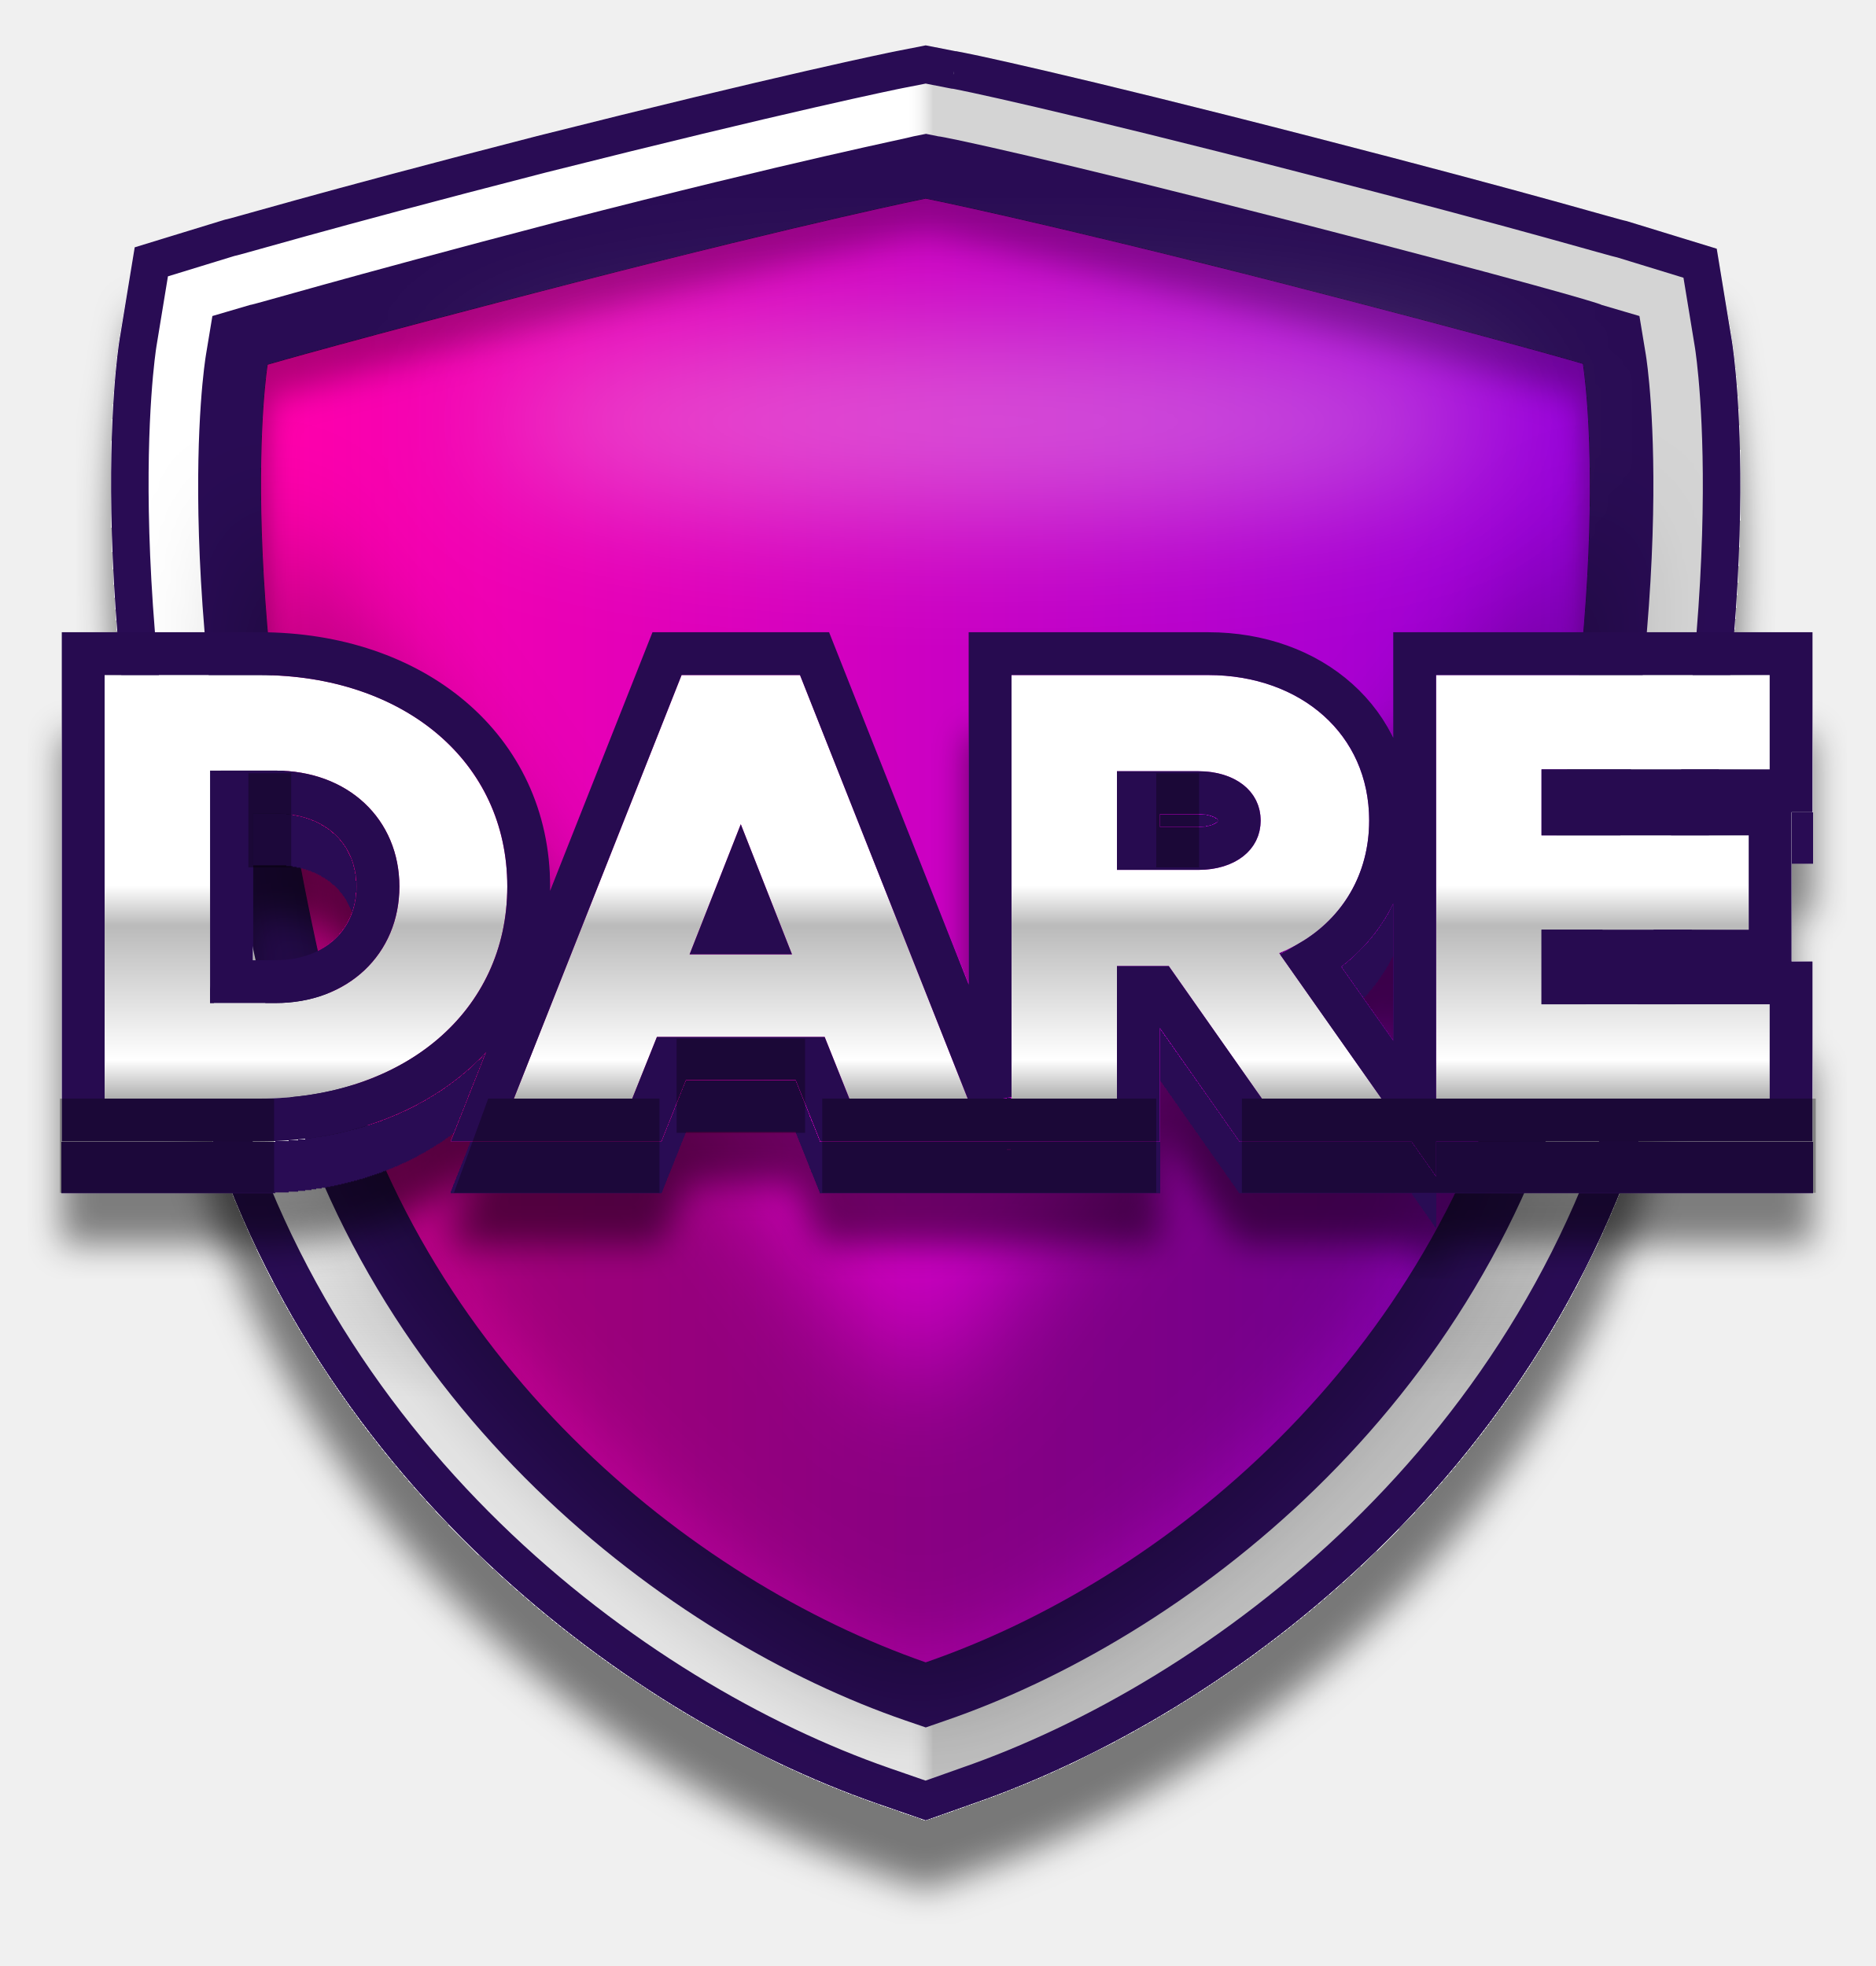
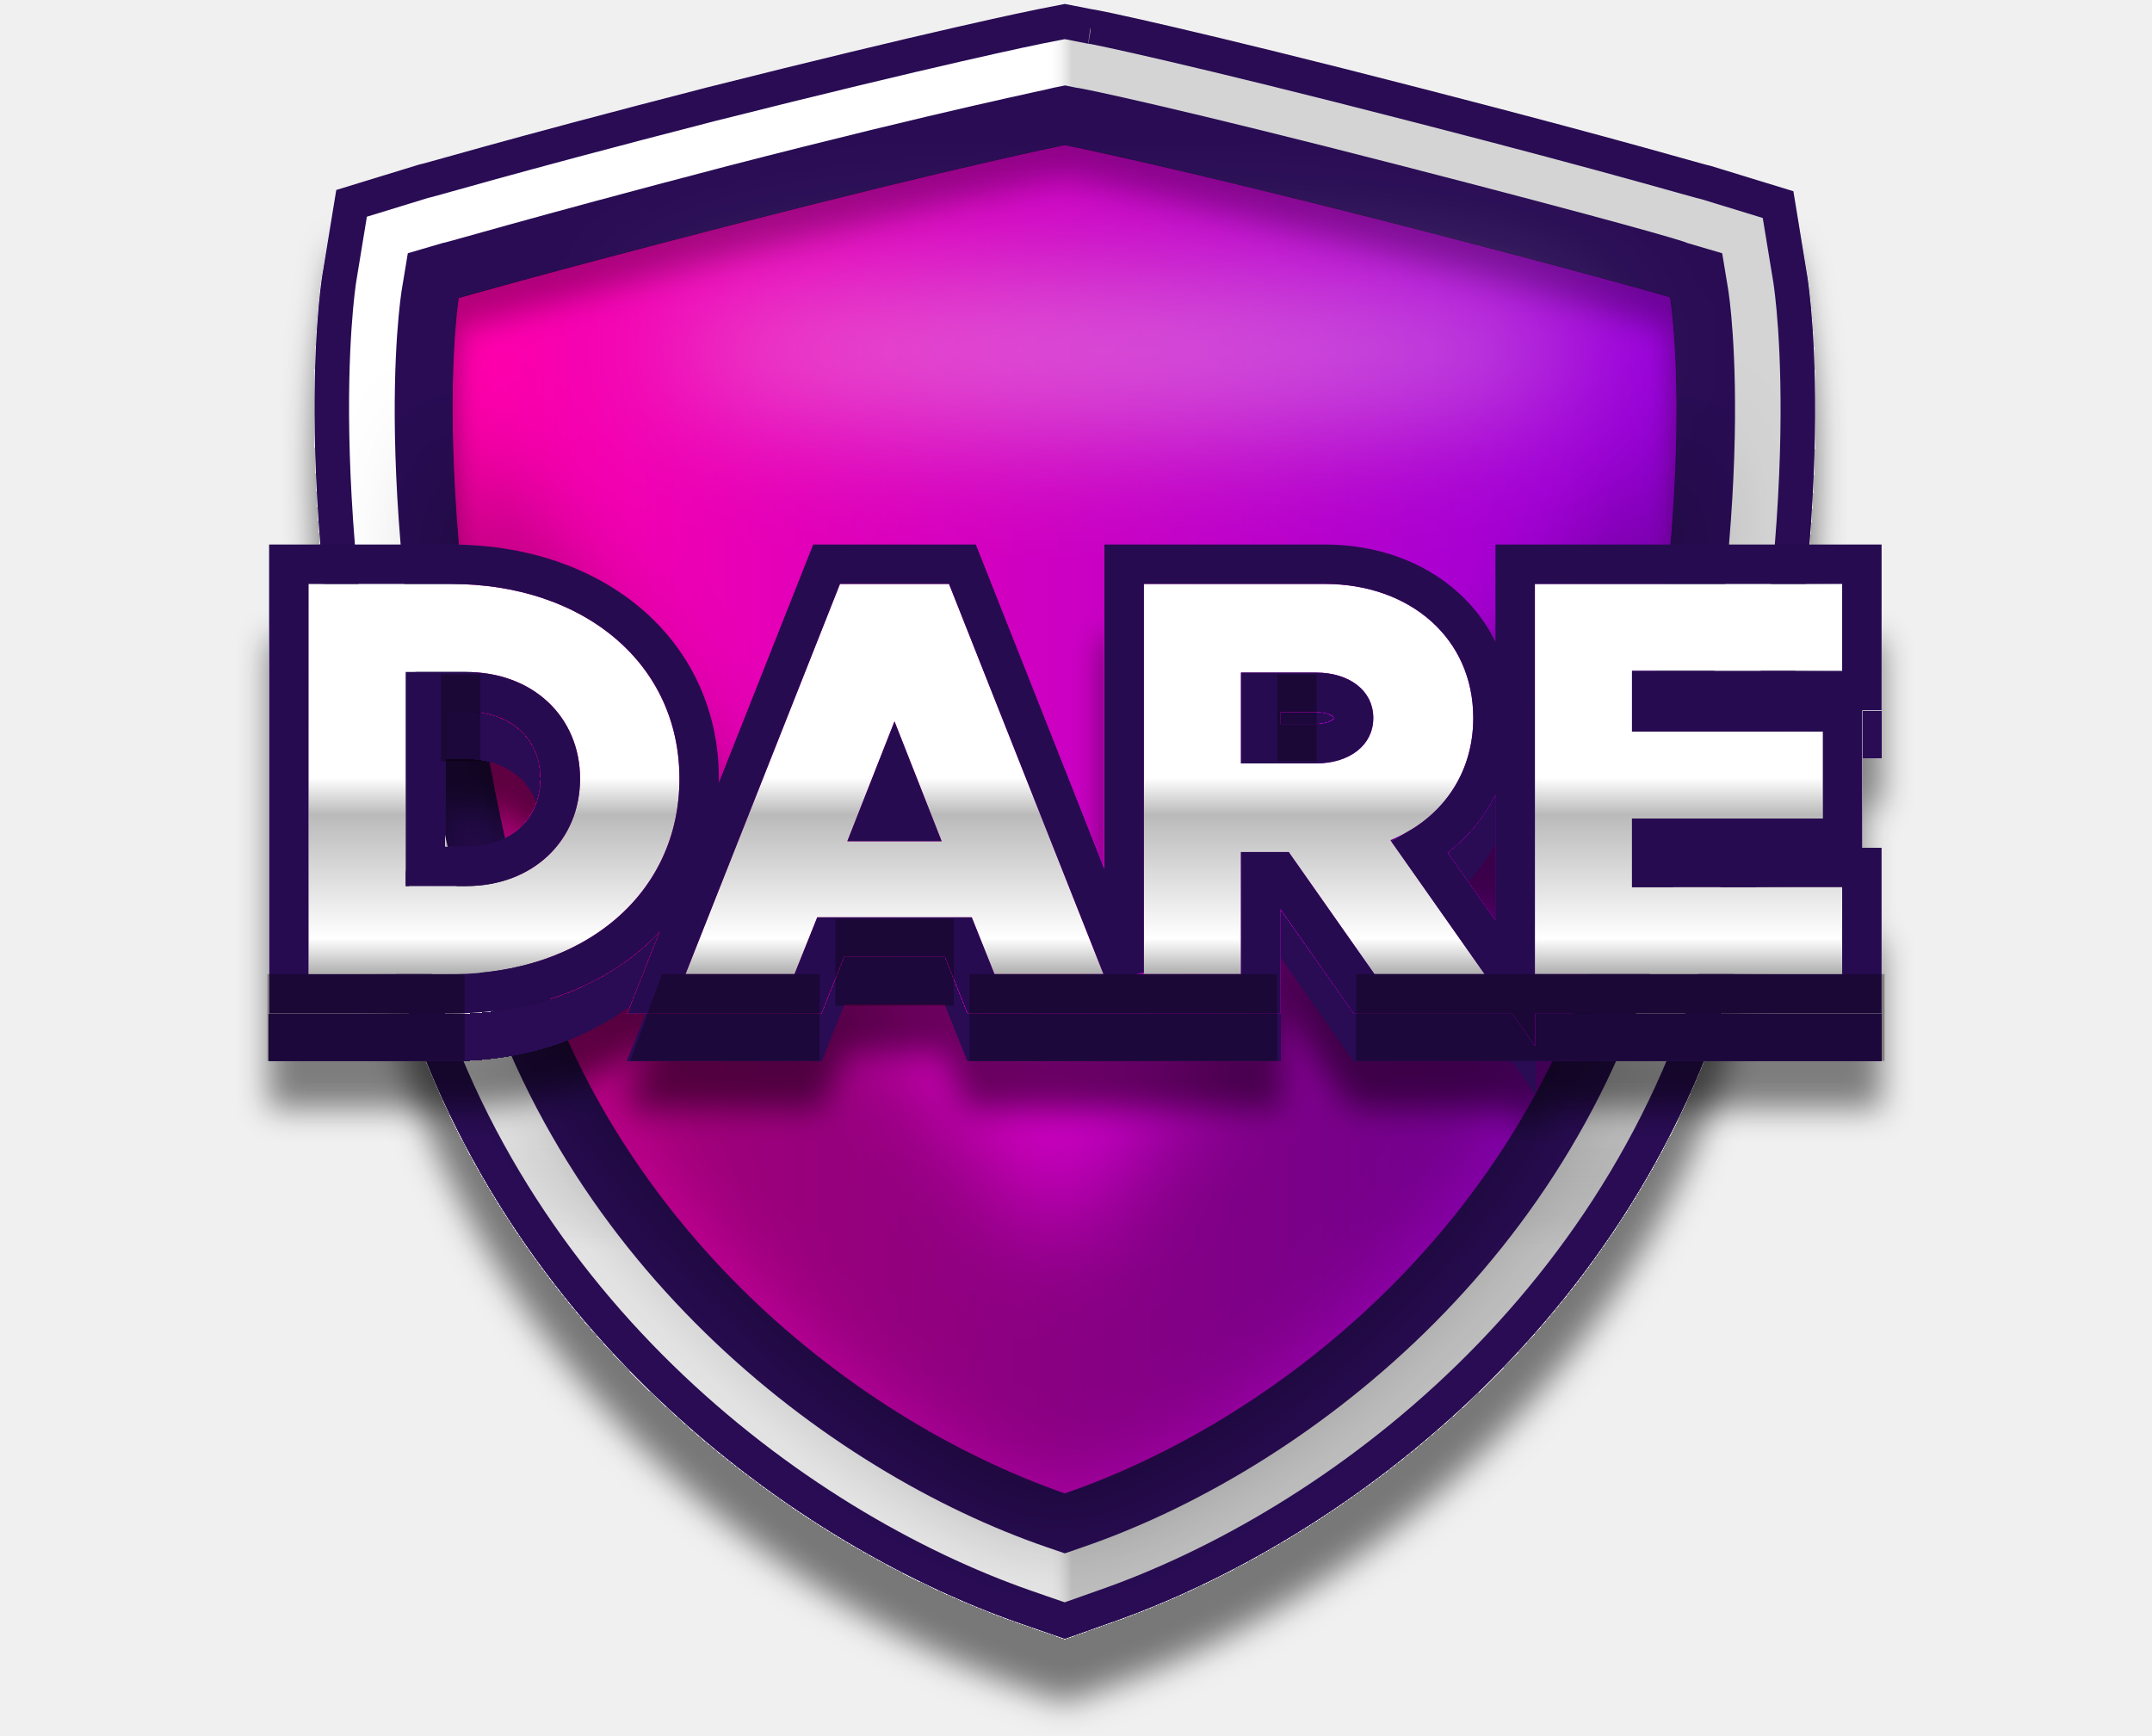
- <svg xmlns="http://www.w3.org/2000/svg" width="62" height="65" viewBox="0 0 219 220" fill="none">
+ <svg xmlns="http://www.w3.org/2000/svg" width="62" height="50" viewBox="0 0 219 220" fill="none">
  <g filter="url(#filter0_d_4374_12455)">
    <path d="M108.083 207.789L102.365 205.807C72.544 195.412 33.594 166.435 21.867 118.227C9.133 65.893 13.746 36.234 13.941 34.967L15.727 24.084L26.317 20.836C26.707 20.836 36.063 17.945 62.701 11.09C90.931 3.976 103.925 1.312 104.607 1.182L108.083 0.5L111.559 1.182C112.079 1.182 125.268 3.976 153.465 11.253C179.973 18.075 189.459 20.998 189.848 20.998L200.439 24.247L202.225 35.129C202.42 36.396 207.033 66.055 194.299 118.389C182.572 166.435 143.622 195.412 113.67 205.807L108.083 207.789ZM48.018 51.372C48.359 71.106 51.02 90.732 55.944 109.845C63.611 141.389 87.682 161.53 108.083 170.398C128.516 161.53 152.555 141.389 160.059 109.943C164.998 90.833 167.648 71.204 167.953 51.469C162.431 49.975 154.959 47.961 144.564 45.33C125.592 40.294 113.67 37.533 108.083 36.234C102.593 37.436 90.573 40.197 71.439 45.135C61.207 47.864 53.54 49.878 48.018 51.372Z" fill="white" />
    <path d="M108.083 207.789L102.365 205.807C72.544 195.412 33.594 166.435 21.867 118.227C9.133 65.893 13.746 36.234 13.941 34.967L15.727 24.084L26.317 20.836C26.707 20.836 36.063 17.945 62.701 11.09C90.931 3.976 103.925 1.312 104.607 1.182L108.083 0.5L111.559 1.182C112.079 1.182 125.268 3.976 153.465 11.253C179.973 18.075 189.459 20.998 189.848 20.998L200.439 24.247L202.225 35.129C202.42 36.396 207.033 66.055 194.299 118.389C182.572 166.435 143.622 195.412 113.67 205.807L108.083 207.789ZM48.018 51.372C48.359 71.106 51.02 90.732 55.944 109.845C63.611 141.389 87.682 161.53 108.083 170.398C128.516 161.53 152.555 141.389 160.059 109.943C164.998 90.833 167.648 71.204 167.953 51.469C162.431 49.975 154.959 47.961 144.564 45.33C125.592 40.294 113.67 37.533 108.083 36.234C102.593 37.436 90.573 40.197 71.439 45.135C61.207 47.864 53.54 49.878 48.018 51.372Z" fill="url(#paint0_linear_4374_12455)" fill-opacity="0.42" />
    <path d="M108.083 207.789L102.365 205.807C72.544 195.412 33.594 166.435 21.867 118.227C9.133 65.893 13.746 36.234 13.941 34.967L15.727 24.084L26.317 20.836C26.707 20.836 36.063 17.945 62.701 11.09C90.931 3.976 103.925 1.312 104.607 1.182L108.083 0.5L111.559 1.182C112.079 1.182 125.268 3.976 153.465 11.253C179.973 18.075 189.459 20.998 189.848 20.998L200.439 24.247L202.225 35.129C202.42 36.396 207.033 66.055 194.299 118.389C182.572 166.435 143.622 195.412 113.67 205.807L108.083 207.789ZM48.018 51.372C48.359 71.106 51.02 90.732 55.944 109.845C63.611 141.389 87.682 161.53 108.083 170.398C128.516 161.53 152.555 141.389 160.059 109.943C164.998 90.833 167.648 71.204 167.953 51.469C162.431 49.975 154.959 47.961 144.564 45.33C125.592 40.294 113.67 37.533 108.083 36.234C102.593 37.436 90.573 40.197 71.439 45.135C61.207 47.864 53.54 49.878 48.018 51.372Z" fill="url(#paint1_linear_4374_12455)" />
    <path d="M23.994 117.709L23.994 117.709C11.387 65.898 15.911 36.559 16.102 35.313L16.103 35.311L17.668 25.779L26.816 22.973C26.882 22.96 26.947 22.945 27.002 22.932C27.131 22.902 27.289 22.861 27.467 22.813C27.826 22.717 28.34 22.574 29.012 22.385C29.252 22.318 29.513 22.244 29.796 22.165C31.11 21.796 32.902 21.292 35.249 20.644C40.953 19.068 49.938 16.635 63.241 13.212C91.45 6.103 104.395 3.451 105.017 3.333L105.029 3.331L108.083 2.731L111.137 3.331L111.346 3.372H111.425C111.43 3.373 111.436 3.374 111.442 3.374C111.548 3.392 111.709 3.422 111.934 3.466C112.38 3.553 113.033 3.687 113.901 3.873C115.635 4.245 118.2 4.819 121.635 5.621C128.503 7.224 138.833 9.738 152.918 13.373L152.919 13.373C166.161 16.781 175.147 19.214 180.868 20.794C183.205 21.44 184.997 21.943 186.317 22.314C186.614 22.397 186.886 22.473 187.136 22.543C187.813 22.733 188.331 22.877 188.694 22.974C188.874 23.022 189.033 23.064 189.162 23.094C189.218 23.108 189.283 23.122 189.35 23.136L198.498 25.942L200.061 35.462L200.063 35.476C200.255 36.72 204.778 66.059 192.172 117.87C180.666 165.008 142.403 193.517 112.952 203.738L112.945 203.741L112.938 203.743L108.075 205.468L103.086 203.739C103.085 203.739 103.084 203.739 103.082 203.738C73.762 193.516 35.501 165.009 23.994 117.709ZM111.34 3.359C111.34 3.359 111.344 3.359 111.353 3.36C111.345 3.36 111.341 3.359 111.34 3.359ZM47.446 49.258L45.799 49.704L45.828 51.41C46.173 71.311 48.855 91.103 53.82 110.378C61.694 142.749 86.365 163.344 107.21 172.406L108.082 172.785L108.955 172.407C129.831 163.346 154.473 142.75 162.184 110.471C167.163 91.2 169.835 71.405 170.143 51.503L170.169 49.801L168.525 49.356C163 47.861 155.519 45.844 145.113 43.21C126.443 38.255 114.586 35.498 108.872 34.169L108.579 34.101L108.097 33.989L107.615 34.095C102.095 35.303 90.049 38.071 70.892 43.015L70.884 43.017L70.875 43.019C66.713 44.129 62.972 45.122 59.626 46.009C54.755 47.302 50.722 48.372 47.446 49.258Z" stroke="url(#paint2_linear_4374_12455)" stroke-width="4.379" />
  </g>
  <path d="M108.089 196.939L105.717 196.127C78.332 186.706 42.566 160.003 31.813 115.823C19.469 65.471 23.855 37.793 24.049 36.624L24.797 32.108L29.215 30.809C29.604 30.809 38.96 27.95 65.273 21.064C93.211 13.852 106.14 11.318 106.659 11.123L108.121 10.831L109.551 11.123C110.103 11.123 123 13.852 150.969 21.064C177.282 27.853 186.703 30.582 186.996 30.809L191.414 32.108L192.161 36.624C192.356 37.793 196.644 65.471 184.397 115.823C173.612 160.003 137.845 186.706 110.428 196.127L108.089 196.939ZM38.05 43.478C37.466 52.834 37.303 76.483 46.009 112.38C55.203 149.543 84.439 172.672 108.089 181.443C131.641 172.672 161.105 149.543 170.168 112.38C178.874 76.646 178.712 52.834 178.127 43.478C172.962 42.049 163.216 39.418 147.266 35.325C124.949 29.737 112.149 26.748 108.089 25.871C103.931 26.748 91.229 29.737 68.912 35.325C52.929 39.483 43.216 42.049 38.05 43.478Z" fill="#290C54" />
  <g filter="url(#filter1_i_4374_12455)">
    <path d="M108.08 18.4C108.08 18.4 121.074 20.999 149.076 28.145C175.617 34.967 184.81 37.696 184.81 37.696C184.81 37.696 189.293 64.594 177.241 114.199C167.496 154.123 135.692 179.819 108.08 189.337C80.467 179.722 48.697 154.026 38.951 114.199C26.867 64.594 31.252 37.794 31.252 37.794C31.252 37.794 40.543 35.065 66.986 28.243C95.151 20.999 108.08 18.4 108.08 18.4Z" fill="url(#paint3_linear_4374_12455)" />
  </g>
  <g filter="url(#filter2_f_4374_12455)">
    <path d="M107.29 158.928C125.765 136.428 165.765 82.428 188.266 53.928C188.266 53.928 183.085 102.477 172.766 132.928C164.474 157.396 130.782 187.595 107.29 193.428C83.797 187.535 46.058 149.836 37.766 125.428C27.485 95.027 30.266 53.928 30.266 53.928C65.265 101.428 86.265 132.928 107.29 158.928Z" fill="black" fill-opacity="0.33" />
  </g>
  <g filter="url(#filter3_f_4374_12455)">
    <ellipse cx="115.766" cy="44.428" rx="59.5" ry="10" fill="white" fill-opacity="0.34" />
  </g>
  <g filter="url(#filter4_dd_4374_12455)">
    <path d="M12.215 123.5H30.287C47.279 123.5 59.231 113.204 59.231 98.732C59.231 84.26 47.279 74.036 30.287 74.036H12.215V123.5ZM24.527 112.34V85.196H32.159C40.583 85.196 46.631 90.812 46.631 98.732C46.631 106.652 40.583 112.34 32.159 112.34H24.527Z" fill="url(#paint4_linear_4374_12455)" />
    <path d="M99.164 123.5H112.988L93.404 74.036H79.58L59.996 123.5H73.82L76.7 116.3H96.284L99.164 123.5ZM80.516 106.652L86.492 91.46L92.468 106.652H80.516Z" fill="url(#paint5_linear_4374_12455)" />
    <path d="M161.3 123.5L149.348 106.508C155.756 103.916 159.86 98.228 159.86 91.028C159.86 81.02 151.94 74.036 141.068 74.036H118.1V123.5H130.412V108.02H136.46L147.332 123.5H161.3ZM130.412 85.268H139.916C144.164 85.268 147.188 87.572 147.188 91.028C147.188 94.484 144.164 96.788 139.916 96.788H130.412V85.268Z" fill="url(#paint6_linear_4374_12455)" />
    <path d="M206.622 85.052V74.036H167.67V123.5H206.622V112.484H179.982V103.772H204.174V92.756H179.982V85.052H206.622Z" fill="url(#paint7_linear_4374_12455)" />
    <path d="M9.715 123.5V126H12.215H30.287C48.285 126 61.731 114.932 61.731 98.732C61.731 82.523 48.274 71.536 30.287 71.536H12.215H9.715V74.036V123.5ZM96.843 124.428L97.472 126H99.164H112.988H115.6H116.667H118.1H130.412H132.912V123.5V110.52H135.161L145.286 124.937L146.033 126H147.332H161.3H165.17H166.115H167.67H206.622H209.122V123.5V112.484V109.984H206.622H182.482V106.272H204.174H206.674V103.772V92.756V90.256H204.174H182.482V87.552H206.622H209.122V85.052V74.036V71.536H206.622H167.67H165.17V74.036V123.5V124.657L163.345 122.062L153.07 107.454C158.782 104.084 162.36 98.189 162.36 91.028C162.36 79.392 153.06 71.536 141.068 71.536H118.1H115.6V74.036V123.306L115.313 122.58L95.729 73.116L95.103 71.536H93.404H79.58H77.881L77.256 73.116L57.672 122.58L56.318 126H59.996H73.82H75.513L76.141 124.428L78.393 118.8H94.592L96.843 124.428ZM27.027 109.84V87.696H32.159C39.367 87.696 44.131 92.352 44.131 98.732C44.131 105.129 39.349 109.84 32.159 109.84H27.027ZM88.798 104.152H84.186L86.492 98.289L88.798 104.152ZM132.912 87.768H139.916C141.61 87.768 142.848 88.229 143.604 88.82C144.313 89.376 144.688 90.102 144.688 91.028C144.688 91.954 144.313 92.68 143.604 93.236C142.848 93.827 141.61 94.288 139.916 94.288H132.912V87.768Z" stroke="#270B50" stroke-width="5" />
  </g>
  <rect x="7" y="123.5" width="25" height="11" fill="black" fill-opacity="0.31" />
  <path d="M57 123.5H77V134.5H53L57 123.5Z" fill="black" fill-opacity="0.31" />
  <rect x="79" y="116.5" width="15" height="11" fill="black" fill-opacity="0.31" />
  <rect x="29" y="85.5" width="5" height="11" fill="black" fill-opacity="0.31" />
  <rect x="135" y="85.5" width="5" height="11" fill="black" fill-opacity="0.31" />
  <rect x="96" y="123.5" width="39" height="11" fill="black" fill-opacity="0.31" />
  <rect x="145" y="123.5" width="67" height="11" fill="black" fill-opacity="0.31" />
  <defs>
    <filter id="filter0_d_4374_12455" x="8.969" y="0.5" width="198.228" height="219.289" filterUnits="userSpaceOnUse" color-interpolation-filters="sRGB">
      <feFlood flood-opacity="0" result="BackgroundImageFix" />
      <feColorMatrix in="SourceAlpha" type="matrix" values="0 0 0 0 0 0 0 0 0 0 0 0 0 0 0 0 0 0 127 0" result="hardAlpha" />
      <feOffset dy="8" />
      <feGaussianBlur stdDeviation="2" />
      <feComposite in2="hardAlpha" operator="out" />
      <feColorMatrix type="matrix" values="0 0 0 0 0 0 0 0 0 0 0 0 0 0 0 0 0 0 0.5 0" />
      <feBlend mode="normal" in2="BackgroundImageFix" result="effect1_dropShadow_4374_12455" />
      <feBlend mode="normal" in="SourceGraphic" in2="effect1_dropShadow_4374_12455" result="shape" />
    </filter>
    <filter id="filter1_i_4374_12455" x="30.477" y="18.4" width="155.149" height="174.938" filterUnits="userSpaceOnUse" color-interpolation-filters="sRGB">
      <feFlood flood-opacity="0" result="BackgroundImageFix" />
      <feBlend mode="normal" in="SourceGraphic" in2="BackgroundImageFix" result="shape" />
      <feColorMatrix in="SourceAlpha" type="matrix" values="0 0 0 0 0 0 0 0 0 0 0 0 0 0 0 0 0 0 127 0" result="hardAlpha" />
      <feOffset dy="4" />
      <feGaussianBlur stdDeviation="2" />
      <feComposite in2="hardAlpha" operator="arithmetic" k2="-1" k3="1" />
      <feColorMatrix type="matrix" values="0 0 0 0 0 0 0 0 0 0 0 0 0 0 0 0 0 0 0.3 0" />
      <feBlend mode="normal" in2="shape" result="effect1_innerShadow_4374_12455" />
    </filter>
    <filter id="filter2_f_4374_12455" x="16.923" y="40.928" width="184.343" height="165.5" filterUnits="userSpaceOnUse" color-interpolation-filters="sRGB">
      <feFlood flood-opacity="0" result="BackgroundImageFix" />
      <feBlend mode="normal" in="SourceGraphic" in2="BackgroundImageFix" result="shape" />
      <feGaussianBlur stdDeviation="6.5" result="effect1_foregroundBlur_4374_12455" />
    </filter>
    <filter id="filter3_f_4374_12455" x="40.266" y="18.428" width="151" height="52" filterUnits="userSpaceOnUse" color-interpolation-filters="sRGB">
      <feFlood flood-opacity="0" result="BackgroundImageFix" />
      <feBlend mode="normal" in="SourceGraphic" in2="BackgroundImageFix" result="shape" />
      <feGaussianBlur stdDeviation="8" result="effect1_foregroundBlur_4374_12455" />
    </filter>
    <filter id="filter4_dd_4374_12455" x="3.215" y="69.036" width="212.408" height="75.464" filterUnits="userSpaceOnUse" color-interpolation-filters="sRGB">
      <feFlood flood-opacity="0" result="BackgroundImageFix" />
      <feColorMatrix in="SourceAlpha" type="matrix" values="0 0 0 0 0 0 0 0 0 0 0 0 0 0 0 0 0 0 127 0" result="hardAlpha" />
      <feOffset dy="12" />
      <feGaussianBlur stdDeviation="2" />
      <feComposite in2="hardAlpha" operator="out" />
      <feColorMatrix type="matrix" values="0 0 0 0 0 0 0 0 0 0 0 0 0 0 0 0 0 0 0.48 0" />
      <feBlend mode="normal" in2="BackgroundImageFix" result="effect1_dropShadow_4374_12455" />
      <feColorMatrix in="SourceAlpha" type="matrix" values="0 0 0 0 0 0 0 0 0 0 0 0 0 0 0 0 0 0 127 0" result="hardAlpha" />
      <feOffset dy="6" />
      <feComposite in2="hardAlpha" operator="out" />
      <feColorMatrix type="matrix" values="0 0 0 0 0.161 0 0 0 0 0.047 0 0 0 0 0.329 0 0 0 1 0" />
      <feBlend mode="normal" in2="effect1_dropShadow_4374_12455" result="effect2_dropShadow_4374_12455" />
      <feBlend mode="normal" in="SourceGraphic" in2="effect2_dropShadow_4374_12455" result="shape" />
    </filter>
    <linearGradient id="paint0_linear_4374_12455" x1="108.083" y1="0.5" x2="108.083" y2="207.789" gradientUnits="userSpaceOnUse">
      <stop offset="0.648" stop-color="white" />
      <stop offset="0.762" stop-opacity="0.22" />
    </linearGradient>
    <linearGradient id="paint1_linear_4374_12455" x1="212.5" y1="0.5" x2="19" y2="0.5" gradientUnits="userSpaceOnUse">
      <stop offset="0.535" stop-opacity="0.17" />
      <stop offset="0.551" stop-color="white" stop-opacity="0" />
    </linearGradient>
    <linearGradient id="paint2_linear_4374_12455" x1="108.083" y1="0.5" x2="108.083" y2="207.789" gradientUnits="userSpaceOnUse">
      <stop offset="0.531" stop-color="#290C54" />
    </linearGradient>
    <linearGradient id="paint3_linear_4374_12455" x1="185.626" y1="18.4" x2="30.477" y2="18.4" gradientUnits="userSpaceOnUse">
      <stop offset="0.023" stop-color="#9900D9" />
      <stop offset="0.978" stop-color="#FF00AC" />
    </linearGradient>
    <linearGradient id="paint4_linear_4374_12455" x1="108.5" y1="66.5" x2="108.5" y2="138.5" gradientUnits="userSpaceOnUse">
      <stop offset="0.446" stop-color="white" />
      <stop offset="0.511" stop-color="#BABABA" />
      <stop offset="0.729" stop-color="white" />
      <stop offset="0.839" stop-color="#717171" />
    </linearGradient>
    <linearGradient id="paint5_linear_4374_12455" x1="108.5" y1="66.5" x2="108.5" y2="138.5" gradientUnits="userSpaceOnUse">
      <stop offset="0.446" stop-color="white" />
      <stop offset="0.511" stop-color="#BABABA" />
      <stop offset="0.729" stop-color="white" />
      <stop offset="0.839" stop-color="#717171" />
    </linearGradient>
    <linearGradient id="paint6_linear_4374_12455" x1="108.5" y1="66.5" x2="108.5" y2="138.5" gradientUnits="userSpaceOnUse">
      <stop offset="0.446" stop-color="white" />
      <stop offset="0.511" stop-color="#BABABA" />
      <stop offset="0.729" stop-color="white" />
      <stop offset="0.839" stop-color="#717171" />
    </linearGradient>
    <linearGradient id="paint7_linear_4374_12455" x1="108.5" y1="66.5" x2="108.5" y2="138.5" gradientUnits="userSpaceOnUse">
      <stop offset="0.446" stop-color="white" />
      <stop offset="0.511" stop-color="#BABABA" />
      <stop offset="0.729" stop-color="white" />
      <stop offset="0.839" stop-color="#717171" />
    </linearGradient>
  </defs>
</svg>
